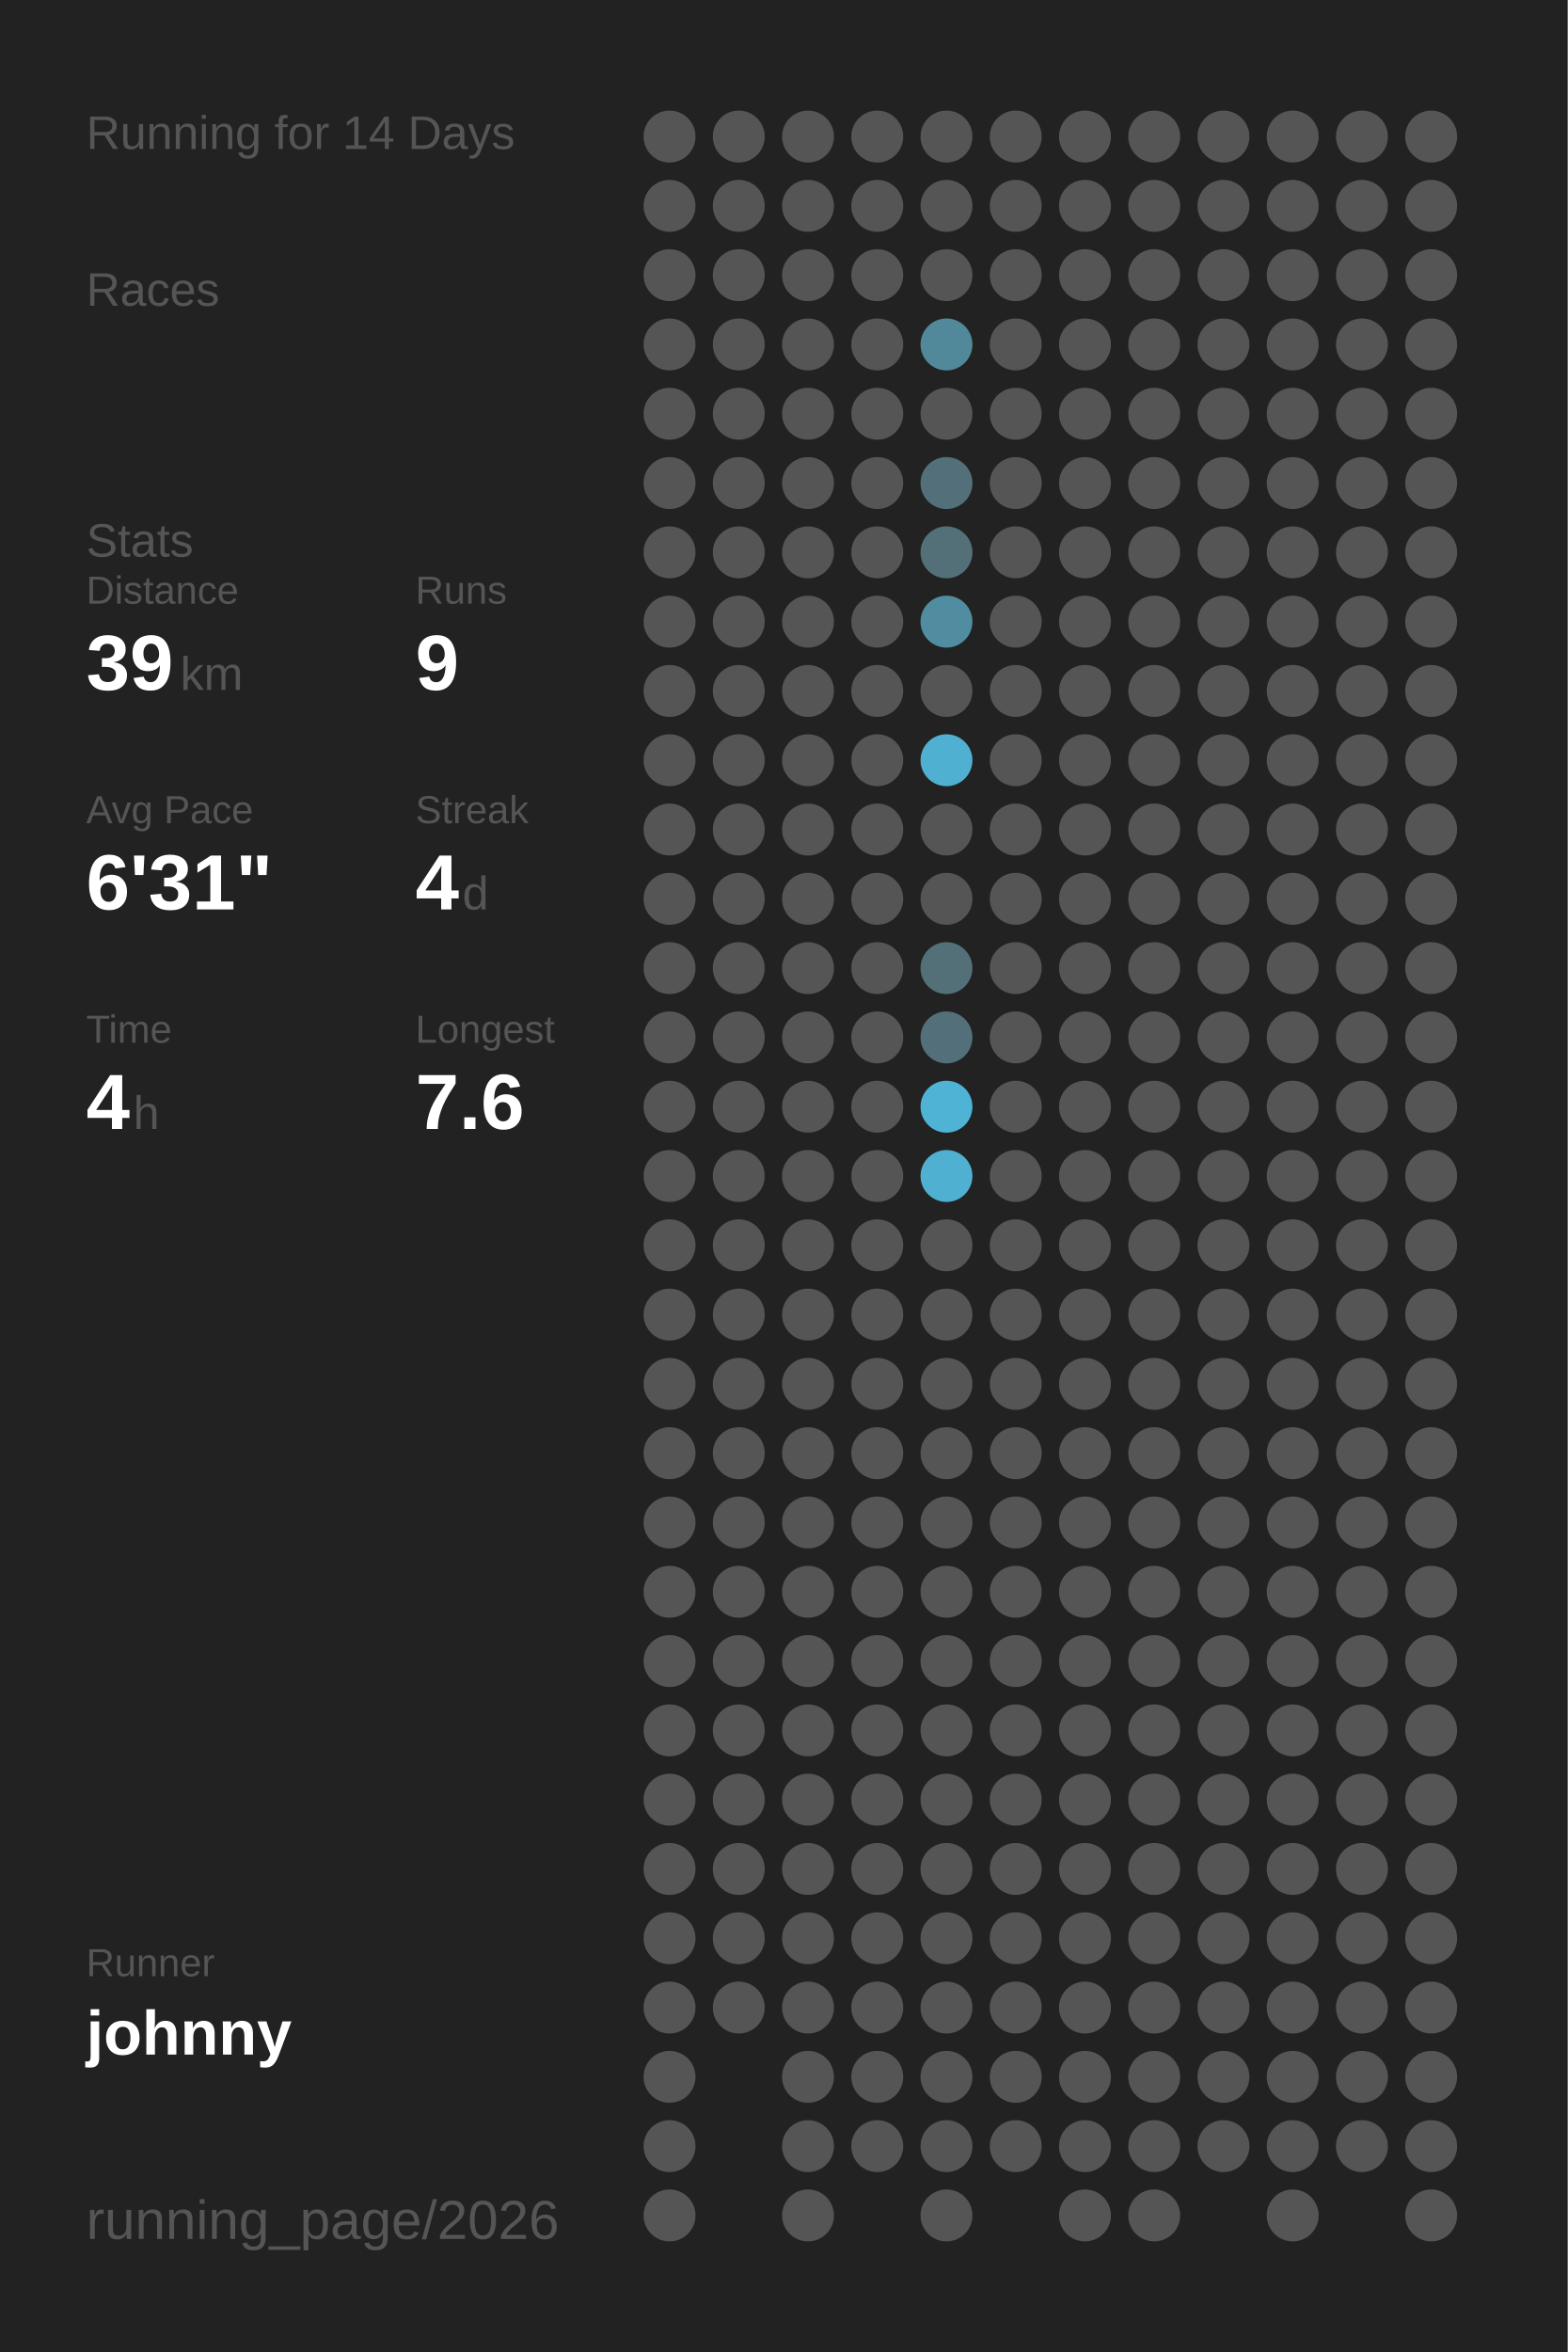
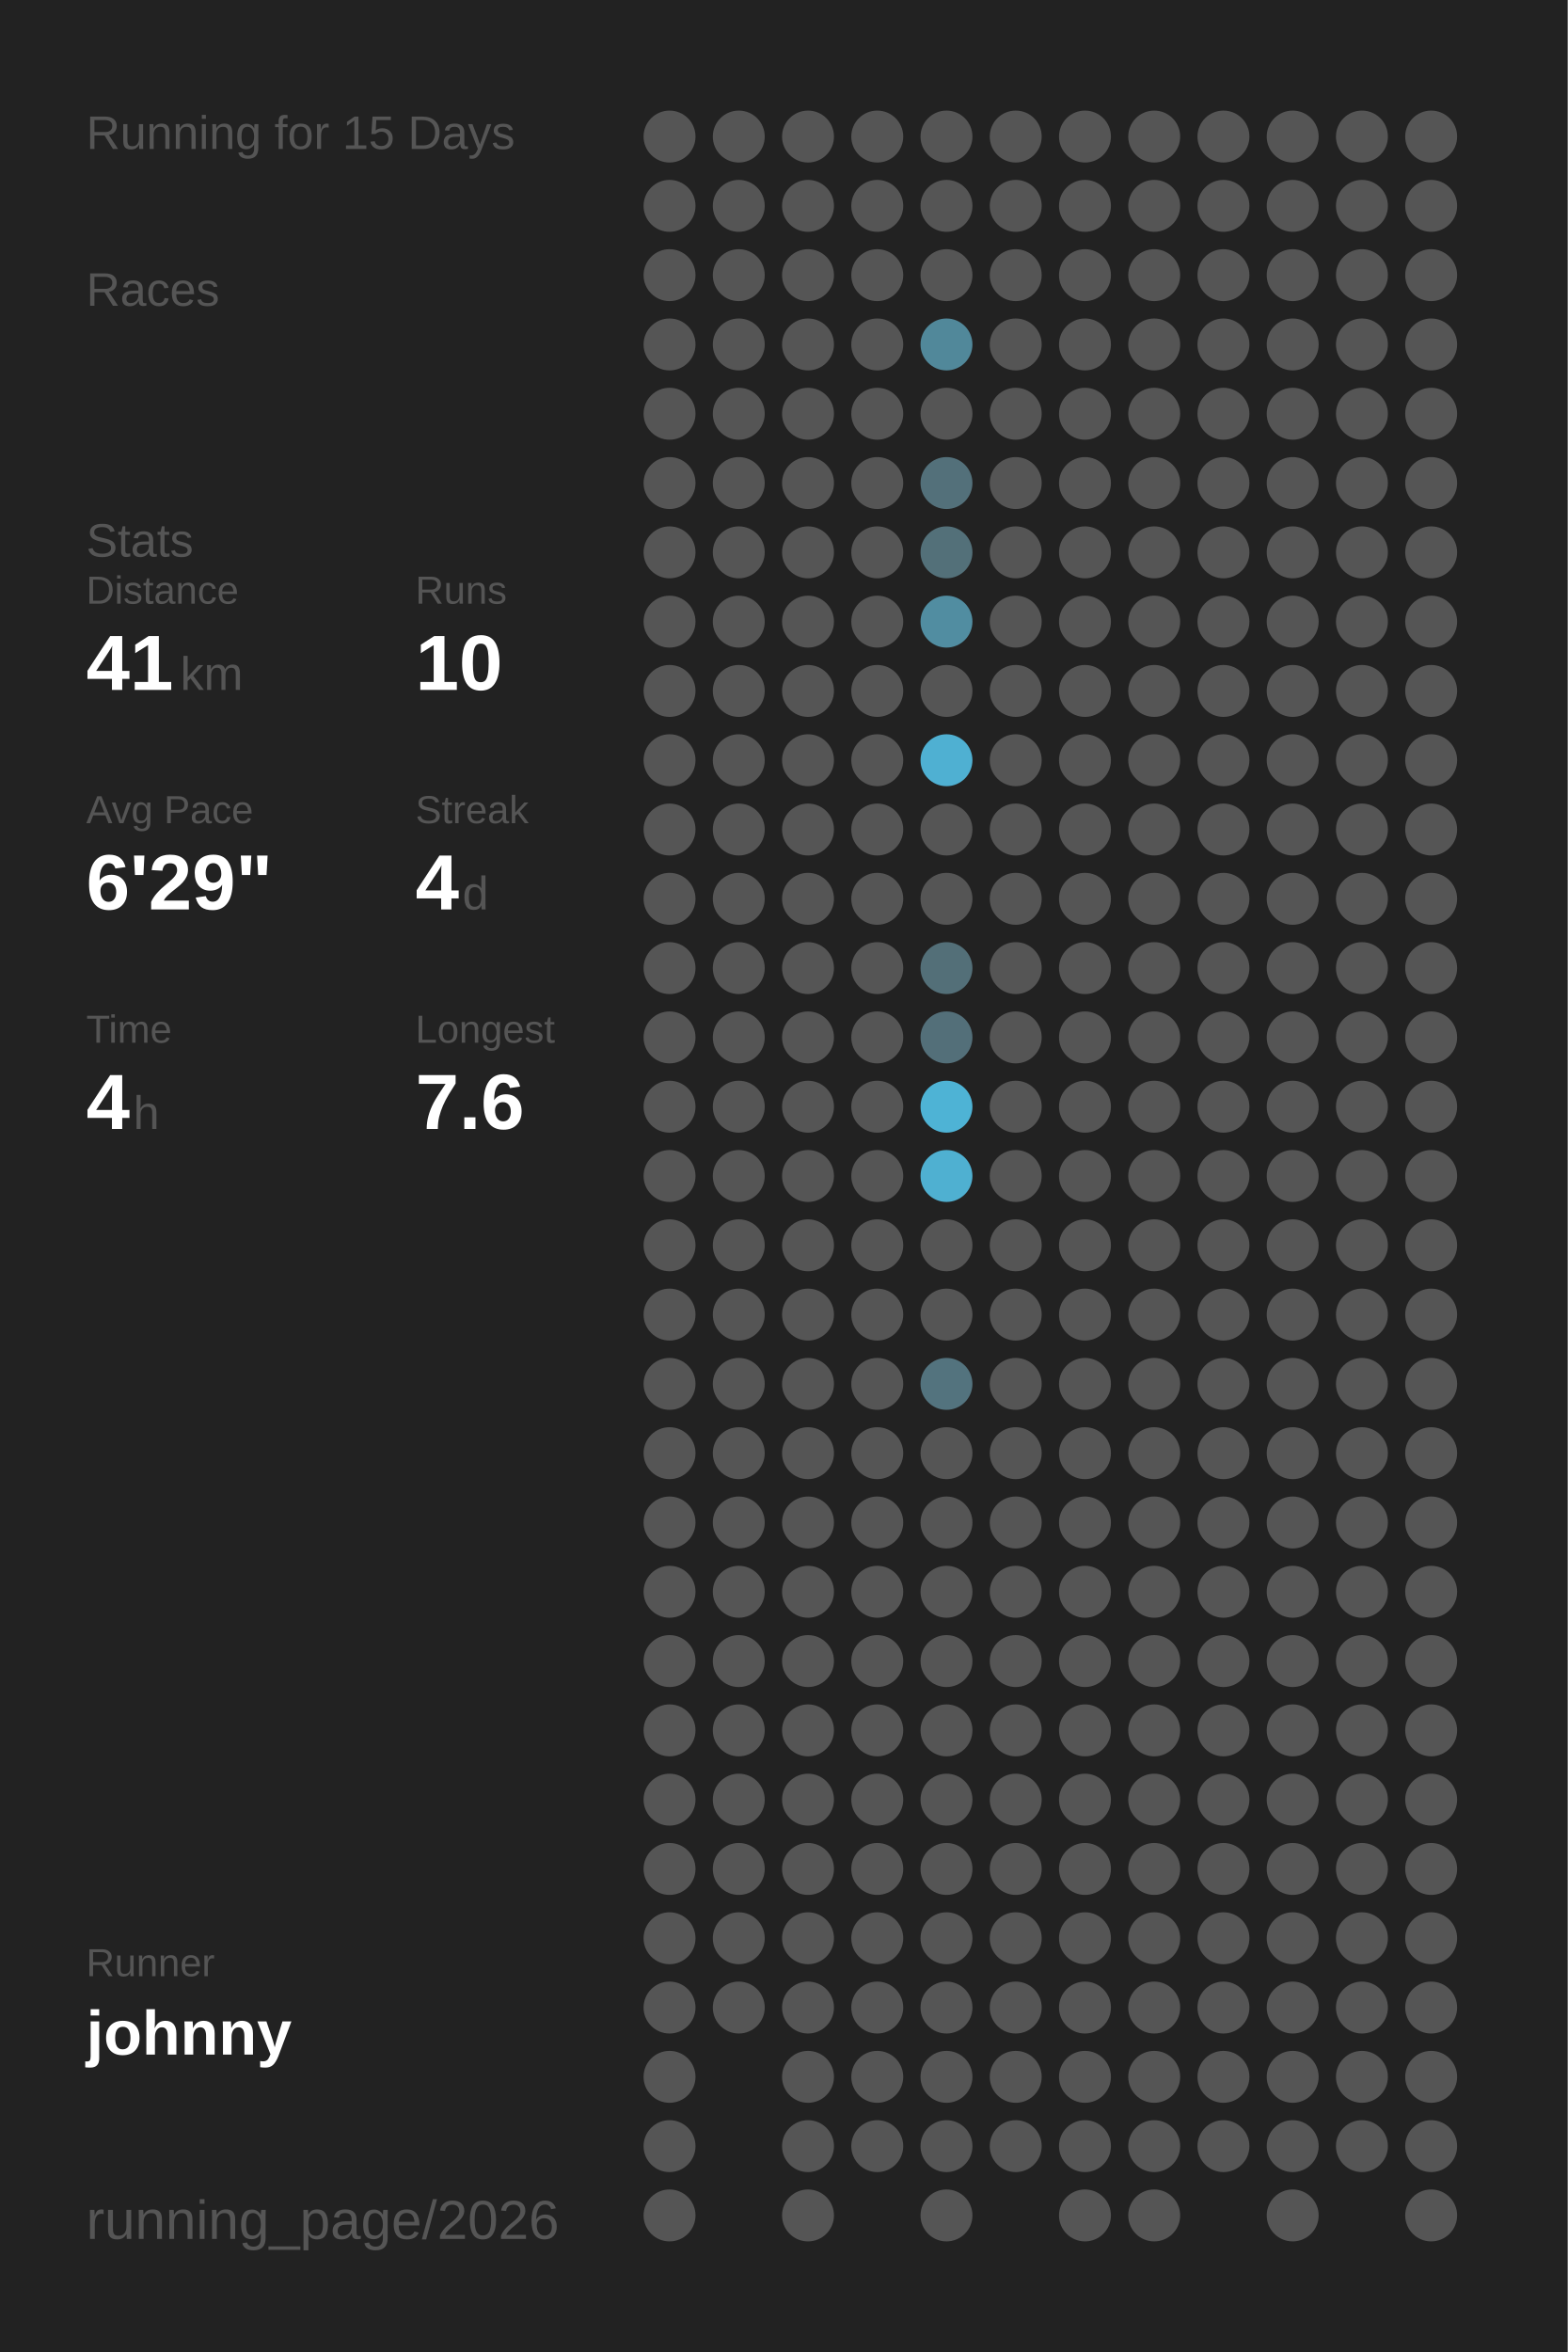
<svg xmlns="http://www.w3.org/2000/svg" baseProfile="full" height="300mm" version="1.1" viewBox="0,0,200,300" width="200mm">
  <defs />
  <rect fill="#222222" height="300" width="200" x="0" y="0" />
-   <text fill="#555555" style="font-size:6px; font-family:Arial;" x="11" y="19">Running for 14 Days</text>
+   <text fill="#555555" style="font-size:6px; font-family:Arial;" x="11" y="19">Running for 15 Days</text>
  <text fill="#555555" style="font-size:6px; font-family:Arial;" x="11" y="39">Races</text>
  <text fill="#555555" style="font-size:6px; font-family:Arial;" x="11" y="71">Stats</text>
  <text fill="#555555" style="font-size:5px; font-family:Arial;" x="11" y="77">Distance</text>
-   <text fill="#FFFFFF" style="font-size:10px; font-family:Arial; font-weight:bold;" x="11" y="88">39</text>
+   <text fill="#FFFFFF" style="font-size:10px; font-family:Arial; font-weight:bold;" x="11" y="88">41</text>
  <text fill="#555555" style="font-size:6px; font-family:Arial;" x="23" y="88">km</text>
  <text fill="#555555" style="font-size:5px; font-family:Arial;" x="53" y="77">Runs</text>
-   <text fill="#FFFFFF" style="font-size:10px; font-family:Arial; font-weight:bold;" x="53" y="88">9</text>
+   <text fill="#FFFFFF" style="font-size:10px; font-family:Arial; font-weight:bold;" x="53" y="88">10</text>
  <text fill="#555555" style="font-size:5px; font-family:Arial;" x="11" y="105">Avg Pace</text>
-   <text fill="#FFFFFF" style="font-size:10px; font-family:Arial; font-weight:bold;" x="11" y="116">6'31"</text>
+   <text fill="#FFFFFF" style="font-size:10px; font-family:Arial; font-weight:bold;" x="11" y="116">6'29"</text>
  <text fill="#555555" style="font-size:5px; font-family:Arial;" x="53" y="105">Streak</text>
  <text fill="#FFFFFF" style="font-size:10px; font-family:Arial; font-weight:bold;" x="53" y="116">4</text>
  <text fill="#555555" style="font-size:6px; font-family:Arial;" x="59" y="116">d</text>
  <text fill="#555555" style="font-size:5px; font-family:Arial;" x="11" y="133">Time</text>
  <text fill="#FFFFFF" style="font-size:10px; font-family:Arial; font-weight:bold;" x="11" y="144">4</text>
  <text fill="#555555" style="font-size:6px; font-family:Arial;" x="17" y="144">h</text>
  <text fill="#555555" style="font-size:5px; font-family:Arial;" x="53" y="133">Longest</text>
  <text fill="#FFFFFF" style="font-size:10px; font-family:Arial; font-weight:bold;" x="53" y="144">7.6</text>
  <text fill="#555555" style="font-size:5px; font-family:Arial;" x="11" y="252.065">Runner</text>
  <text fill="#FFFFFF" style="font-size:8px; font-family:Arial; font-weight:bold;" x="11" y="262.065">johnny</text>
  <text fill="#555555" style="font-size:7px; font-family:Arial;" x="11" y="285.581">running_page/2026</text>
  <circle cx="85.417" cy="17.419" fill="#555555" r="3.312" />
  <circle cx="85.417" cy="26.258" fill="#555555" r="3.312" />
  <circle cx="85.417" cy="35.097" fill="#555555" r="3.312" />
  <circle cx="85.417" cy="43.935" fill="#555555" r="3.312" />
  <circle cx="85.417" cy="52.774" fill="#555555" r="3.312" />
  <circle cx="85.417" cy="61.613" fill="#555555" r="3.312" />
  <circle cx="85.417" cy="70.452" fill="#555555" r="3.312" />
  <circle cx="85.417" cy="79.29" fill="#555555" r="3.312" />
  <circle cx="85.417" cy="88.129" fill="#555555" r="3.312" />
  <circle cx="85.417" cy="96.968" fill="#555555" r="3.312" />
  <circle cx="85.417" cy="105.806" fill="#555555" r="3.312" />
  <circle cx="85.417" cy="114.645" fill="#555555" r="3.312" />
  <circle cx="85.417" cy="123.484" fill="#555555" r="3.312" />
  <circle cx="85.417" cy="132.323" fill="#555555" r="3.312" />
  <circle cx="85.417" cy="141.161" fill="#555555" r="3.312" />
  <circle cx="85.417" cy="150" fill="#555555" r="3.312" />
  <circle cx="85.417" cy="158.839" fill="#555555" r="3.312" />
  <circle cx="85.417" cy="167.677" fill="#555555" r="3.312" />
  <circle cx="85.417" cy="176.516" fill="#555555" r="3.312" />
  <circle cx="85.417" cy="185.355" fill="#555555" r="3.312" />
  <circle cx="85.417" cy="194.194" fill="#555555" r="3.312" />
  <circle cx="85.417" cy="203.032" fill="#555555" r="3.312" />
  <circle cx="85.417" cy="211.871" fill="#555555" r="3.312" />
  <circle cx="85.417" cy="220.71" fill="#555555" r="3.312" />
  <circle cx="85.417" cy="229.548" fill="#555555" r="3.312" />
  <circle cx="85.417" cy="238.387" fill="#555555" r="3.312" />
  <circle cx="85.417" cy="247.226" fill="#555555" r="3.312" />
  <circle cx="85.417" cy="256.065" fill="#555555" r="3.312" />
  <circle cx="85.417" cy="264.903" fill="#555555" r="3.312" />
  <circle cx="85.417" cy="273.742" fill="#555555" r="3.312" />
  <circle cx="85.417" cy="282.581" fill="#555555" r="3.312" />
  <circle cx="94.25" cy="17.419" fill="#555555" r="3.312" />
  <circle cx="94.25" cy="26.258" fill="#555555" r="3.312" />
  <circle cx="94.25" cy="35.097" fill="#555555" r="3.312" />
  <circle cx="94.25" cy="43.935" fill="#555555" r="3.312" />
  <circle cx="94.25" cy="52.774" fill="#555555" r="3.312" />
  <circle cx="94.25" cy="61.613" fill="#555555" r="3.312" />
  <circle cx="94.25" cy="70.452" fill="#555555" r="3.312" />
  <circle cx="94.25" cy="79.29" fill="#555555" r="3.312" />
  <circle cx="94.25" cy="88.129" fill="#555555" r="3.312" />
  <circle cx="94.25" cy="96.968" fill="#555555" r="3.312" />
  <circle cx="94.25" cy="105.806" fill="#555555" r="3.312" />
  <circle cx="94.25" cy="114.645" fill="#555555" r="3.312" />
  <circle cx="94.25" cy="123.484" fill="#555555" r="3.312" />
  <circle cx="94.25" cy="132.323" fill="#555555" r="3.312" />
  <circle cx="94.25" cy="141.161" fill="#555555" r="3.312" />
  <circle cx="94.25" cy="150" fill="#555555" r="3.312" />
  <circle cx="94.25" cy="158.839" fill="#555555" r="3.312" />
  <circle cx="94.25" cy="167.677" fill="#555555" r="3.312" />
  <circle cx="94.25" cy="176.516" fill="#555555" r="3.312" />
  <circle cx="94.25" cy="185.355" fill="#555555" r="3.312" />
  <circle cx="94.25" cy="194.194" fill="#555555" r="3.312" />
  <circle cx="94.25" cy="203.032" fill="#555555" r="3.312" />
  <circle cx="94.25" cy="211.871" fill="#555555" r="3.312" />
  <circle cx="94.25" cy="220.71" fill="#555555" r="3.312" />
  <circle cx="94.25" cy="229.548" fill="#555555" r="3.312" />
  <circle cx="94.25" cy="238.387" fill="#555555" r="3.312" />
  <circle cx="94.25" cy="247.226" fill="#555555" r="3.312" />
  <circle cx="94.25" cy="256.065" fill="#555555" r="3.312" />
  <circle cx="103.083" cy="17.419" fill="#555555" r="3.312" />
  <circle cx="103.083" cy="26.258" fill="#555555" r="3.312" />
  <circle cx="103.083" cy="35.097" fill="#555555" r="3.312" />
  <circle cx="103.083" cy="43.935" fill="#555555" r="3.312" />
  <circle cx="103.083" cy="52.774" fill="#555555" r="3.312" />
  <circle cx="103.083" cy="61.613" fill="#555555" r="3.312" />
  <circle cx="103.083" cy="70.452" fill="#555555" r="3.312" />
  <circle cx="103.083" cy="79.29" fill="#555555" r="3.312" />
  <circle cx="103.083" cy="88.129" fill="#555555" r="3.312" />
  <circle cx="103.083" cy="96.968" fill="#555555" r="3.312" />
  <circle cx="103.083" cy="105.806" fill="#555555" r="3.312" />
  <circle cx="103.083" cy="114.645" fill="#555555" r="3.312" />
  <circle cx="103.083" cy="123.484" fill="#555555" r="3.312" />
  <circle cx="103.083" cy="132.323" fill="#555555" r="3.312" />
  <circle cx="103.083" cy="141.161" fill="#555555" r="3.312" />
  <circle cx="103.083" cy="150" fill="#555555" r="3.312" />
  <circle cx="103.083" cy="158.839" fill="#555555" r="3.312" />
  <circle cx="103.083" cy="167.677" fill="#555555" r="3.312" />
  <circle cx="103.083" cy="176.516" fill="#555555" r="3.312" />
  <circle cx="103.083" cy="185.355" fill="#555555" r="3.312" />
  <circle cx="103.083" cy="194.194" fill="#555555" r="3.312" />
  <circle cx="103.083" cy="203.032" fill="#555555" r="3.312" />
  <circle cx="103.083" cy="211.871" fill="#555555" r="3.312" />
  <circle cx="103.083" cy="220.71" fill="#555555" r="3.312" />
  <circle cx="103.083" cy="229.548" fill="#555555" r="3.312" />
  <circle cx="103.083" cy="238.387" fill="#555555" r="3.312" />
  <circle cx="103.083" cy="247.226" fill="#555555" r="3.312" />
  <circle cx="103.083" cy="256.065" fill="#555555" r="3.312" />
  <circle cx="103.083" cy="264.903" fill="#555555" r="3.312" />
  <circle cx="103.083" cy="273.742" fill="#555555" r="3.312" />
  <circle cx="103.083" cy="282.581" fill="#555555" r="3.312" />
  <circle cx="111.917" cy="17.419" fill="#555555" r="3.312" />
  <circle cx="111.917" cy="26.258" fill="#555555" r="3.312" />
  <circle cx="111.917" cy="35.097" fill="#555555" r="3.312" />
  <circle cx="111.917" cy="43.935" fill="#555555" r="3.312" />
  <circle cx="111.917" cy="52.774" fill="#555555" r="3.312" />
  <circle cx="111.917" cy="61.613" fill="#555555" r="3.312" />
  <circle cx="111.917" cy="70.452" fill="#555555" r="3.312" />
  <circle cx="111.917" cy="79.29" fill="#555555" r="3.312" />
  <circle cx="111.917" cy="88.129" fill="#555555" r="3.312" />
  <circle cx="111.917" cy="96.968" fill="#555555" r="3.312" />
  <circle cx="111.917" cy="105.806" fill="#555555" r="3.312" />
  <circle cx="111.917" cy="114.645" fill="#555555" r="3.312" />
  <circle cx="111.917" cy="123.484" fill="#555555" r="3.312" />
  <circle cx="111.917" cy="132.323" fill="#555555" r="3.312" />
  <circle cx="111.917" cy="141.161" fill="#555555" r="3.312" />
  <circle cx="111.917" cy="150" fill="#555555" r="3.312" />
  <circle cx="111.917" cy="158.839" fill="#555555" r="3.312" />
  <circle cx="111.917" cy="167.677" fill="#555555" r="3.312" />
  <circle cx="111.917" cy="176.516" fill="#555555" r="3.312" />
  <circle cx="111.917" cy="185.355" fill="#555555" r="3.312" />
  <circle cx="111.917" cy="194.194" fill="#555555" r="3.312" />
  <circle cx="111.917" cy="203.032" fill="#555555" r="3.312" />
  <circle cx="111.917" cy="211.871" fill="#555555" r="3.312" />
  <circle cx="111.917" cy="220.71" fill="#555555" r="3.312" />
  <circle cx="111.917" cy="229.548" fill="#555555" r="3.312" />
  <circle cx="111.917" cy="238.387" fill="#555555" r="3.312" />
  <circle cx="111.917" cy="247.226" fill="#555555" r="3.312" />
  <circle cx="111.917" cy="256.065" fill="#555555" r="3.312" />
  <circle cx="111.917" cy="264.903" fill="#555555" r="3.312" />
  <circle cx="111.917" cy="273.742" fill="#555555" r="3.312" />
  <circle cx="120.75" cy="17.419" fill="#555555" r="3.312" />
  <circle cx="120.75" cy="26.258" fill="#555555" r="3.312" />
  <circle cx="120.75" cy="35.097" fill="#555555" r="3.312" />
  <circle cx="120.75" cy="43.935" fill="#51889a" r="3.312" />
  <circle cx="120.75" cy="52.774" fill="#555555" r="3.312" />
  <circle cx="120.75" cy="61.613" fill="#53707a" r="3.312" />
  <circle cx="120.75" cy="70.452" fill="#537079" r="3.312" />
  <circle cx="120.75" cy="79.29" fill="#518da1" r="3.312" />
  <circle cx="120.75" cy="88.129" fill="#555555" r="3.312" />
  <circle cx="120.75" cy="96.968" fill="#4fb0d2" r="3.312" />
  <circle cx="120.75" cy="105.806" fill="#555555" r="3.312" />
  <circle cx="120.75" cy="114.645" fill="#555555" r="3.312" />
  <circle cx="120.75" cy="123.484" fill="#536f78" r="3.312" />
  <circle cx="120.75" cy="132.323" fill="#536f79" r="3.312" />
  <circle cx="120.75" cy="141.161" fill="#4eb3d5" r="3.312" />
  <circle cx="120.75" cy="150" fill="#4fb0d1" r="3.312" />
  <circle cx="120.75" cy="158.839" fill="#555555" r="3.312" />
  <circle cx="120.75" cy="167.677" fill="#555555" r="3.312" />
-   <circle cx="120.75" cy="176.516" fill="#555555" r="3.312" />
+   <circle cx="120.75" cy="176.516" fill="#53737e" r="3.312" />
  <circle cx="120.75" cy="185.355" fill="#555555" r="3.312" />
  <circle cx="120.75" cy="194.194" fill="#555555" r="3.312" />
  <circle cx="120.75" cy="203.032" fill="#555555" r="3.312" />
  <circle cx="120.75" cy="211.871" fill="#555555" r="3.312" />
  <circle cx="120.75" cy="220.71" fill="#555555" r="3.312" />
  <circle cx="120.75" cy="229.548" fill="#555555" r="3.312" />
  <circle cx="120.75" cy="238.387" fill="#555555" r="3.312" />
  <circle cx="120.75" cy="247.226" fill="#555555" r="3.312" />
  <circle cx="120.75" cy="256.065" fill="#555555" r="3.312" />
  <circle cx="120.75" cy="264.903" fill="#555555" r="3.312" />
  <circle cx="120.75" cy="273.742" fill="#555555" r="3.312" />
  <circle cx="120.75" cy="282.581" fill="#555555" r="3.312" />
  <circle cx="129.583" cy="17.419" fill="#555555" r="3.312" />
  <circle cx="129.583" cy="26.258" fill="#555555" r="3.312" />
  <circle cx="129.583" cy="35.097" fill="#555555" r="3.312" />
  <circle cx="129.583" cy="43.935" fill="#555555" r="3.312" />
  <circle cx="129.583" cy="52.774" fill="#555555" r="3.312" />
  <circle cx="129.583" cy="61.613" fill="#555555" r="3.312" />
  <circle cx="129.583" cy="70.452" fill="#555555" r="3.312" />
  <circle cx="129.583" cy="79.29" fill="#555555" r="3.312" />
  <circle cx="129.583" cy="88.129" fill="#555555" r="3.312" />
  <circle cx="129.583" cy="96.968" fill="#555555" r="3.312" />
  <circle cx="129.583" cy="105.806" fill="#555555" r="3.312" />
  <circle cx="129.583" cy="114.645" fill="#555555" r="3.312" />
  <circle cx="129.583" cy="123.484" fill="#555555" r="3.312" />
  <circle cx="129.583" cy="132.323" fill="#555555" r="3.312" />
  <circle cx="129.583" cy="141.161" fill="#555555" r="3.312" />
  <circle cx="129.583" cy="150" fill="#555555" r="3.312" />
  <circle cx="129.583" cy="158.839" fill="#555555" r="3.312" />
  <circle cx="129.583" cy="167.677" fill="#555555" r="3.312" />
  <circle cx="129.583" cy="176.516" fill="#555555" r="3.312" />
  <circle cx="129.583" cy="185.355" fill="#555555" r="3.312" />
  <circle cx="129.583" cy="194.194" fill="#555555" r="3.312" />
  <circle cx="129.583" cy="203.032" fill="#555555" r="3.312" />
  <circle cx="129.583" cy="211.871" fill="#555555" r="3.312" />
  <circle cx="129.583" cy="220.71" fill="#555555" r="3.312" />
  <circle cx="129.583" cy="229.548" fill="#555555" r="3.312" />
  <circle cx="129.583" cy="238.387" fill="#555555" r="3.312" />
  <circle cx="129.583" cy="247.226" fill="#555555" r="3.312" />
  <circle cx="129.583" cy="256.065" fill="#555555" r="3.312" />
  <circle cx="129.583" cy="264.903" fill="#555555" r="3.312" />
  <circle cx="129.583" cy="273.742" fill="#555555" r="3.312" />
  <circle cx="138.417" cy="17.419" fill="#555555" r="3.312" />
  <circle cx="138.417" cy="26.258" fill="#555555" r="3.312" />
  <circle cx="138.417" cy="35.097" fill="#555555" r="3.312" />
  <circle cx="138.417" cy="43.935" fill="#555555" r="3.312" />
  <circle cx="138.417" cy="52.774" fill="#555555" r="3.312" />
  <circle cx="138.417" cy="61.613" fill="#555555" r="3.312" />
  <circle cx="138.417" cy="70.452" fill="#555555" r="3.312" />
  <circle cx="138.417" cy="79.29" fill="#555555" r="3.312" />
  <circle cx="138.417" cy="88.129" fill="#555555" r="3.312" />
  <circle cx="138.417" cy="96.968" fill="#555555" r="3.312" />
  <circle cx="138.417" cy="105.806" fill="#555555" r="3.312" />
  <circle cx="138.417" cy="114.645" fill="#555555" r="3.312" />
  <circle cx="138.417" cy="123.484" fill="#555555" r="3.312" />
  <circle cx="138.417" cy="132.323" fill="#555555" r="3.312" />
  <circle cx="138.417" cy="141.161" fill="#555555" r="3.312" />
  <circle cx="138.417" cy="150" fill="#555555" r="3.312" />
  <circle cx="138.417" cy="158.839" fill="#555555" r="3.312" />
  <circle cx="138.417" cy="167.677" fill="#555555" r="3.312" />
  <circle cx="138.417" cy="176.516" fill="#555555" r="3.312" />
  <circle cx="138.417" cy="185.355" fill="#555555" r="3.312" />
  <circle cx="138.417" cy="194.194" fill="#555555" r="3.312" />
  <circle cx="138.417" cy="203.032" fill="#555555" r="3.312" />
  <circle cx="138.417" cy="211.871" fill="#555555" r="3.312" />
  <circle cx="138.417" cy="220.71" fill="#555555" r="3.312" />
  <circle cx="138.417" cy="229.548" fill="#555555" r="3.312" />
  <circle cx="138.417" cy="238.387" fill="#555555" r="3.312" />
  <circle cx="138.417" cy="247.226" fill="#555555" r="3.312" />
  <circle cx="138.417" cy="256.065" fill="#555555" r="3.312" />
  <circle cx="138.417" cy="264.903" fill="#555555" r="3.312" />
  <circle cx="138.417" cy="273.742" fill="#555555" r="3.312" />
  <circle cx="138.417" cy="282.581" fill="#555555" r="3.312" />
  <circle cx="147.25" cy="17.419" fill="#555555" r="3.312" />
  <circle cx="147.25" cy="26.258" fill="#555555" r="3.312" />
  <circle cx="147.25" cy="35.097" fill="#555555" r="3.312" />
  <circle cx="147.25" cy="43.935" fill="#555555" r="3.312" />
  <circle cx="147.25" cy="52.774" fill="#555555" r="3.312" />
  <circle cx="147.25" cy="61.613" fill="#555555" r="3.312" />
  <circle cx="147.25" cy="70.452" fill="#555555" r="3.312" />
  <circle cx="147.25" cy="79.29" fill="#555555" r="3.312" />
  <circle cx="147.25" cy="88.129" fill="#555555" r="3.312" />
  <circle cx="147.25" cy="96.968" fill="#555555" r="3.312" />
  <circle cx="147.25" cy="105.806" fill="#555555" r="3.312" />
  <circle cx="147.25" cy="114.645" fill="#555555" r="3.312" />
  <circle cx="147.25" cy="123.484" fill="#555555" r="3.312" />
  <circle cx="147.25" cy="132.323" fill="#555555" r="3.312" />
  <circle cx="147.25" cy="141.161" fill="#555555" r="3.312" />
  <circle cx="147.25" cy="150" fill="#555555" r="3.312" />
  <circle cx="147.25" cy="158.839" fill="#555555" r="3.312" />
  <circle cx="147.25" cy="167.677" fill="#555555" r="3.312" />
  <circle cx="147.25" cy="176.516" fill="#555555" r="3.312" />
  <circle cx="147.25" cy="185.355" fill="#555555" r="3.312" />
  <circle cx="147.25" cy="194.194" fill="#555555" r="3.312" />
  <circle cx="147.25" cy="203.032" fill="#555555" r="3.312" />
  <circle cx="147.25" cy="211.871" fill="#555555" r="3.312" />
  <circle cx="147.25" cy="220.71" fill="#555555" r="3.312" />
  <circle cx="147.25" cy="229.548" fill="#555555" r="3.312" />
  <circle cx="147.25" cy="238.387" fill="#555555" r="3.312" />
  <circle cx="147.25" cy="247.226" fill="#555555" r="3.312" />
  <circle cx="147.25" cy="256.065" fill="#555555" r="3.312" />
  <circle cx="147.25" cy="264.903" fill="#555555" r="3.312" />
  <circle cx="147.25" cy="273.742" fill="#555555" r="3.312" />
  <circle cx="147.25" cy="282.581" fill="#555555" r="3.312" />
  <circle cx="156.083" cy="17.419" fill="#555555" r="3.312" />
  <circle cx="156.083" cy="26.258" fill="#555555" r="3.312" />
  <circle cx="156.083" cy="35.097" fill="#555555" r="3.312" />
  <circle cx="156.083" cy="43.935" fill="#555555" r="3.312" />
  <circle cx="156.083" cy="52.774" fill="#555555" r="3.312" />
  <circle cx="156.083" cy="61.613" fill="#555555" r="3.312" />
  <circle cx="156.083" cy="70.452" fill="#555555" r="3.312" />
  <circle cx="156.083" cy="79.29" fill="#555555" r="3.312" />
  <circle cx="156.083" cy="88.129" fill="#555555" r="3.312" />
  <circle cx="156.083" cy="96.968" fill="#555555" r="3.312" />
  <circle cx="156.083" cy="105.806" fill="#555555" r="3.312" />
  <circle cx="156.083" cy="114.645" fill="#555555" r="3.312" />
  <circle cx="156.083" cy="123.484" fill="#555555" r="3.312" />
  <circle cx="156.083" cy="132.323" fill="#555555" r="3.312" />
  <circle cx="156.083" cy="141.161" fill="#555555" r="3.312" />
  <circle cx="156.083" cy="150" fill="#555555" r="3.312" />
  <circle cx="156.083" cy="158.839" fill="#555555" r="3.312" />
  <circle cx="156.083" cy="167.677" fill="#555555" r="3.312" />
  <circle cx="156.083" cy="176.516" fill="#555555" r="3.312" />
  <circle cx="156.083" cy="185.355" fill="#555555" r="3.312" />
  <circle cx="156.083" cy="194.194" fill="#555555" r="3.312" />
  <circle cx="156.083" cy="203.032" fill="#555555" r="3.312" />
  <circle cx="156.083" cy="211.871" fill="#555555" r="3.312" />
  <circle cx="156.083" cy="220.71" fill="#555555" r="3.312" />
  <circle cx="156.083" cy="229.548" fill="#555555" r="3.312" />
  <circle cx="156.083" cy="238.387" fill="#555555" r="3.312" />
  <circle cx="156.083" cy="247.226" fill="#555555" r="3.312" />
  <circle cx="156.083" cy="256.065" fill="#555555" r="3.312" />
  <circle cx="156.083" cy="264.903" fill="#555555" r="3.312" />
  <circle cx="156.083" cy="273.742" fill="#555555" r="3.312" />
  <circle cx="164.917" cy="17.419" fill="#555555" r="3.312" />
  <circle cx="164.917" cy="26.258" fill="#555555" r="3.312" />
  <circle cx="164.917" cy="35.097" fill="#555555" r="3.312" />
  <circle cx="164.917" cy="43.935" fill="#555555" r="3.312" />
  <circle cx="164.917" cy="52.774" fill="#555555" r="3.312" />
  <circle cx="164.917" cy="61.613" fill="#555555" r="3.312" />
  <circle cx="164.917" cy="70.452" fill="#555555" r="3.312" />
  <circle cx="164.917" cy="79.29" fill="#555555" r="3.312" />
  <circle cx="164.917" cy="88.129" fill="#555555" r="3.312" />
  <circle cx="164.917" cy="96.968" fill="#555555" r="3.312" />
  <circle cx="164.917" cy="105.806" fill="#555555" r="3.312" />
  <circle cx="164.917" cy="114.645" fill="#555555" r="3.312" />
  <circle cx="164.917" cy="123.484" fill="#555555" r="3.312" />
  <circle cx="164.917" cy="132.323" fill="#555555" r="3.312" />
  <circle cx="164.917" cy="141.161" fill="#555555" r="3.312" />
  <circle cx="164.917" cy="150" fill="#555555" r="3.312" />
  <circle cx="164.917" cy="158.839" fill="#555555" r="3.312" />
  <circle cx="164.917" cy="167.677" fill="#555555" r="3.312" />
  <circle cx="164.917" cy="176.516" fill="#555555" r="3.312" />
  <circle cx="164.917" cy="185.355" fill="#555555" r="3.312" />
  <circle cx="164.917" cy="194.194" fill="#555555" r="3.312" />
  <circle cx="164.917" cy="203.032" fill="#555555" r="3.312" />
  <circle cx="164.917" cy="211.871" fill="#555555" r="3.312" />
  <circle cx="164.917" cy="220.71" fill="#555555" r="3.312" />
  <circle cx="164.917" cy="229.548" fill="#555555" r="3.312" />
  <circle cx="164.917" cy="238.387" fill="#555555" r="3.312" />
  <circle cx="164.917" cy="247.226" fill="#555555" r="3.312" />
  <circle cx="164.917" cy="256.065" fill="#555555" r="3.312" />
  <circle cx="164.917" cy="264.903" fill="#555555" r="3.312" />
  <circle cx="164.917" cy="273.742" fill="#555555" r="3.312" />
  <circle cx="164.917" cy="282.581" fill="#555555" r="3.312" />
  <circle cx="173.75" cy="17.419" fill="#555555" r="3.312" />
  <circle cx="173.75" cy="26.258" fill="#555555" r="3.312" />
  <circle cx="173.75" cy="35.097" fill="#555555" r="3.312" />
  <circle cx="173.75" cy="43.935" fill="#555555" r="3.312" />
  <circle cx="173.75" cy="52.774" fill="#555555" r="3.312" />
  <circle cx="173.75" cy="61.613" fill="#555555" r="3.312" />
  <circle cx="173.75" cy="70.452" fill="#555555" r="3.312" />
  <circle cx="173.75" cy="79.29" fill="#555555" r="3.312" />
  <circle cx="173.75" cy="88.129" fill="#555555" r="3.312" />
  <circle cx="173.75" cy="96.968" fill="#555555" r="3.312" />
  <circle cx="173.75" cy="105.806" fill="#555555" r="3.312" />
  <circle cx="173.75" cy="114.645" fill="#555555" r="3.312" />
  <circle cx="173.75" cy="123.484" fill="#555555" r="3.312" />
  <circle cx="173.75" cy="132.323" fill="#555555" r="3.312" />
  <circle cx="173.75" cy="141.161" fill="#555555" r="3.312" />
  <circle cx="173.75" cy="150" fill="#555555" r="3.312" />
  <circle cx="173.75" cy="158.839" fill="#555555" r="3.312" />
  <circle cx="173.75" cy="167.677" fill="#555555" r="3.312" />
  <circle cx="173.75" cy="176.516" fill="#555555" r="3.312" />
  <circle cx="173.75" cy="185.355" fill="#555555" r="3.312" />
  <circle cx="173.75" cy="194.194" fill="#555555" r="3.312" />
  <circle cx="173.75" cy="203.032" fill="#555555" r="3.312" />
  <circle cx="173.75" cy="211.871" fill="#555555" r="3.312" />
  <circle cx="173.75" cy="220.71" fill="#555555" r="3.312" />
  <circle cx="173.75" cy="229.548" fill="#555555" r="3.312" />
  <circle cx="173.75" cy="238.387" fill="#555555" r="3.312" />
  <circle cx="173.75" cy="247.226" fill="#555555" r="3.312" />
  <circle cx="173.75" cy="256.065" fill="#555555" r="3.312" />
  <circle cx="173.75" cy="264.903" fill="#555555" r="3.312" />
  <circle cx="173.75" cy="273.742" fill="#555555" r="3.312" />
  <circle cx="182.583" cy="17.419" fill="#555555" r="3.312" />
  <circle cx="182.583" cy="26.258" fill="#555555" r="3.312" />
  <circle cx="182.583" cy="35.097" fill="#555555" r="3.312" />
  <circle cx="182.583" cy="43.935" fill="#555555" r="3.312" />
  <circle cx="182.583" cy="52.774" fill="#555555" r="3.312" />
  <circle cx="182.583" cy="61.613" fill="#555555" r="3.312" />
  <circle cx="182.583" cy="70.452" fill="#555555" r="3.312" />
  <circle cx="182.583" cy="79.29" fill="#555555" r="3.312" />
  <circle cx="182.583" cy="88.129" fill="#555555" r="3.312" />
  <circle cx="182.583" cy="96.968" fill="#555555" r="3.312" />
  <circle cx="182.583" cy="105.806" fill="#555555" r="3.312" />
  <circle cx="182.583" cy="114.645" fill="#555555" r="3.312" />
  <circle cx="182.583" cy="123.484" fill="#555555" r="3.312" />
  <circle cx="182.583" cy="132.323" fill="#555555" r="3.312" />
  <circle cx="182.583" cy="141.161" fill="#555555" r="3.312" />
  <circle cx="182.583" cy="150" fill="#555555" r="3.312" />
  <circle cx="182.583" cy="158.839" fill="#555555" r="3.312" />
  <circle cx="182.583" cy="167.677" fill="#555555" r="3.312" />
  <circle cx="182.583" cy="176.516" fill="#555555" r="3.312" />
  <circle cx="182.583" cy="185.355" fill="#555555" r="3.312" />
  <circle cx="182.583" cy="194.194" fill="#555555" r="3.312" />
  <circle cx="182.583" cy="203.032" fill="#555555" r="3.312" />
  <circle cx="182.583" cy="211.871" fill="#555555" r="3.312" />
  <circle cx="182.583" cy="220.71" fill="#555555" r="3.312" />
  <circle cx="182.583" cy="229.548" fill="#555555" r="3.312" />
  <circle cx="182.583" cy="238.387" fill="#555555" r="3.312" />
  <circle cx="182.583" cy="247.226" fill="#555555" r="3.312" />
  <circle cx="182.583" cy="256.065" fill="#555555" r="3.312" />
  <circle cx="182.583" cy="264.903" fill="#555555" r="3.312" />
  <circle cx="182.583" cy="273.742" fill="#555555" r="3.312" />
  <circle cx="182.583" cy="282.581" fill="#555555" r="3.312" />
</svg>
